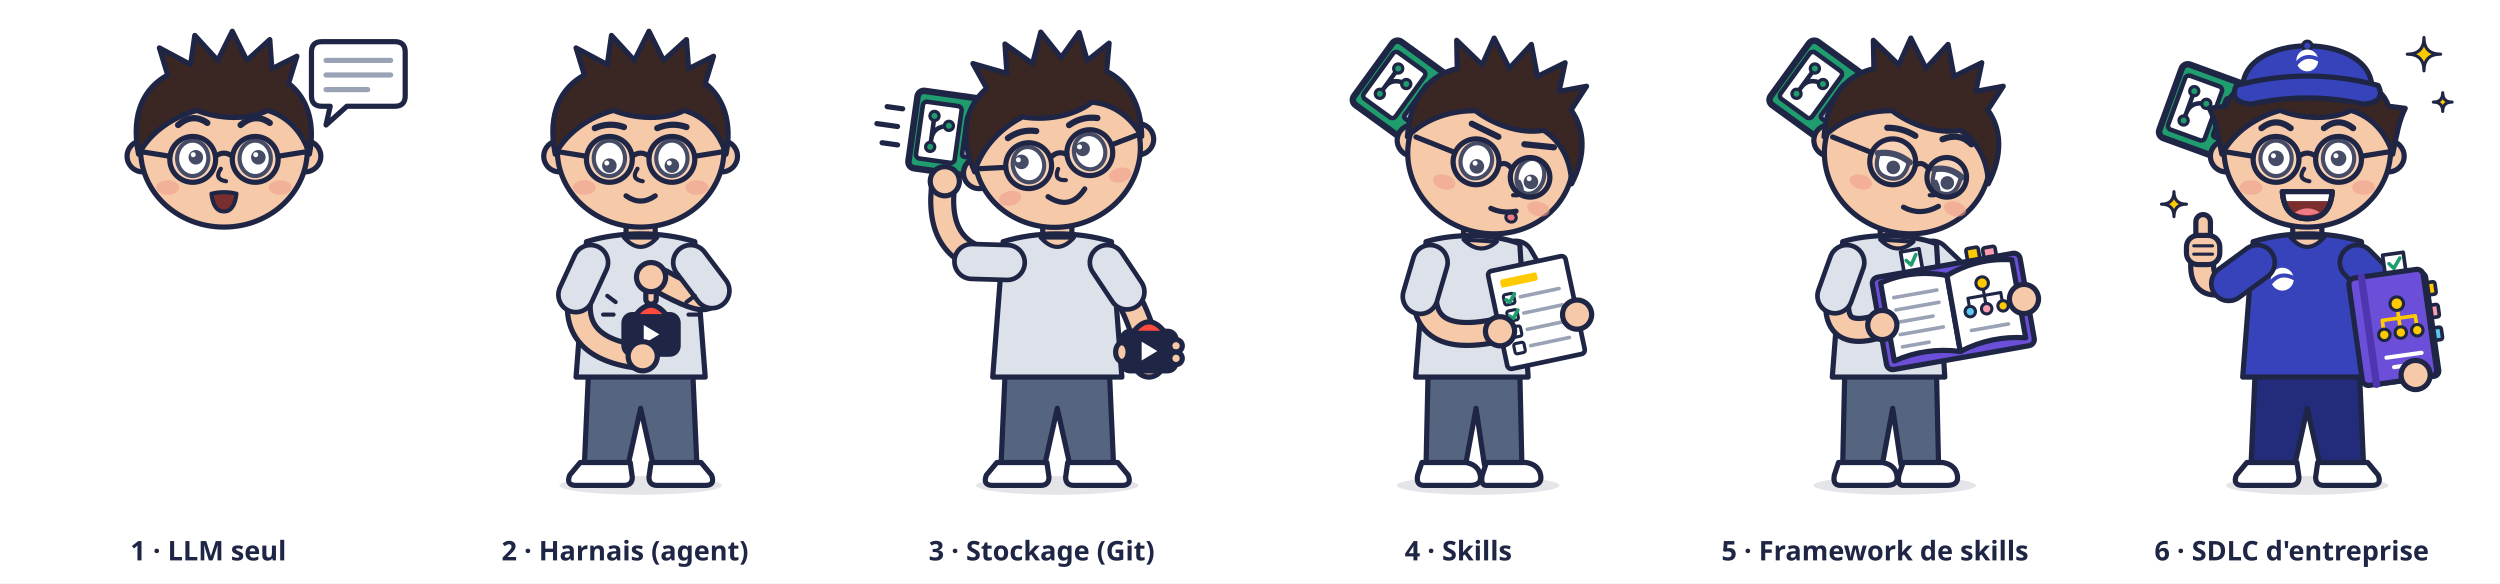
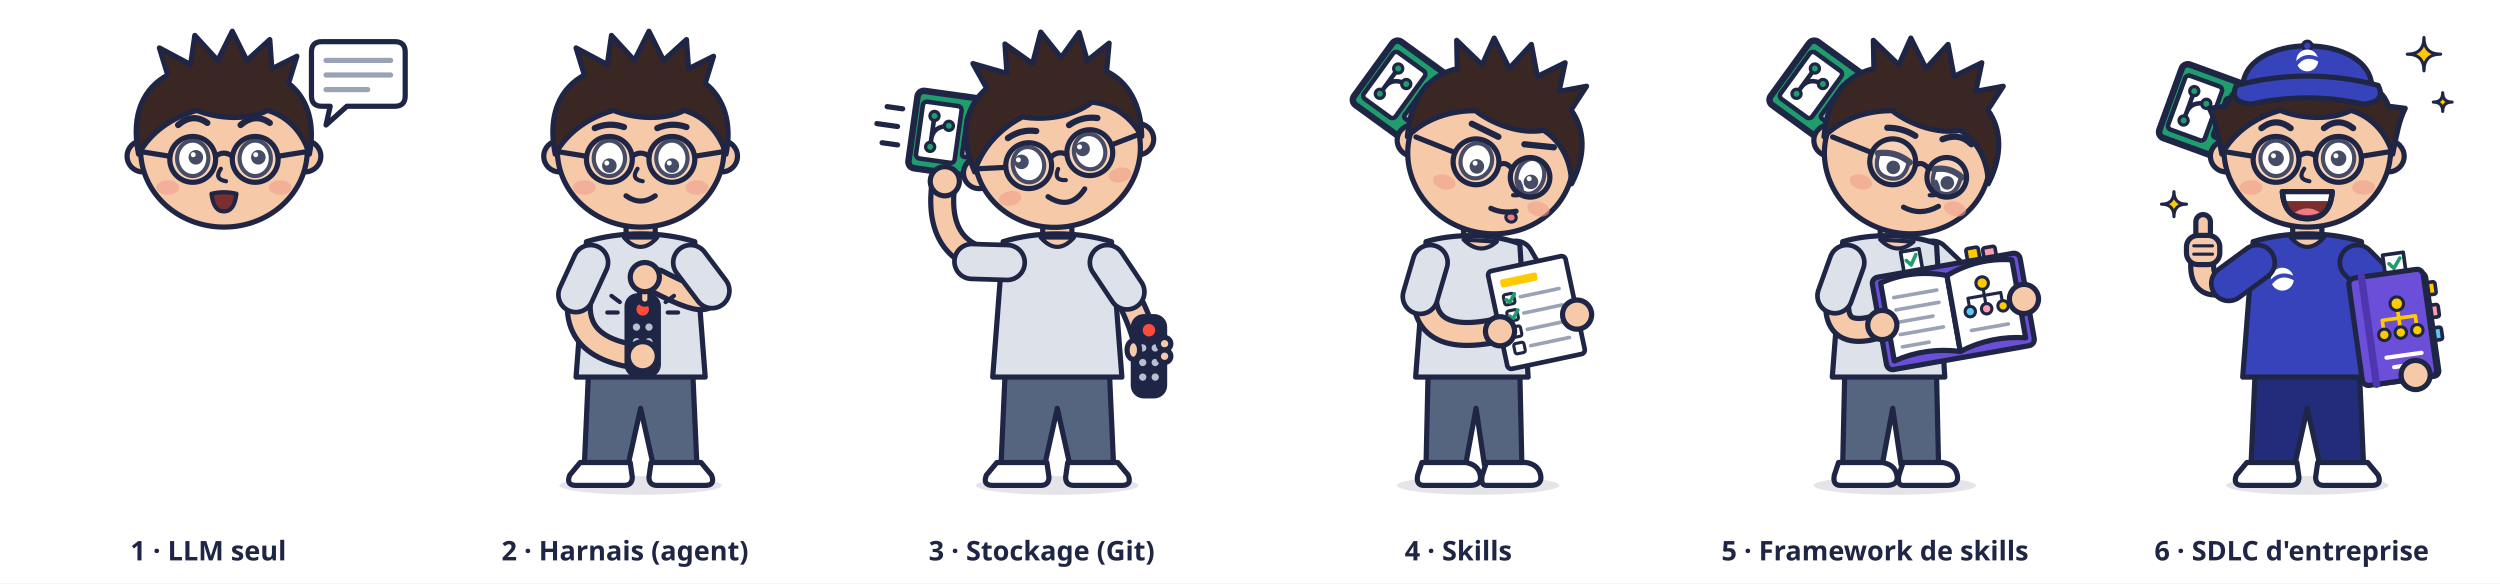
<svg xmlns="http://www.w3.org/2000/svg" width="2400" height="560" viewBox="0 0 2400 560" role="img">
  <rect width="100%" height="100%" fill="#FFFFFF" />
  <svg x="0" y="0" width="400" height="500" viewBox="0 0 400 500">
    <g transform="translate(215 0)" stroke="#1F2544" stroke-width="5" stroke-linecap="round" stroke-linejoin="round">
      <g transform="translate(0 144) rotate(0)">
        <circle cx="-78" cy="6" r="15" fill="#F6C9A8" />
        <circle cx="78" cy="6" r="15" fill="#F6C9A8" />
        <ellipse cx="0" cy="0" rx="80" ry="74" fill="#F6C9A8" />
        <path d="M-82 4C-90 -36 -76 -60 -54 -72L-62 -98L-32 -82L-28 -110L-6 -86L8 -114L22 -86L44 -106L46 -78L70 -90L62 -64C80 -50 88 -26 82 4C76 -16 62 -32 42 -38C22 -28 -6 -30 -26 -38C-48 -32 -70 -18 -82 4Z" fill="#3A2622" />
        <ellipse cx="-54" cy="36" rx="11" ry="7" fill="#F2A08E" opacity=".6" stroke="none" />
        <ellipse cx="54" cy="36" rx="11" ry="7" fill="#F2A08E" opacity=".6" stroke="none" />
        <path d="M-44 -24Q-30 -36 -16 -26M16 -24Q30 -36 44 -26" fill="none" stroke-width="6" />
        <ellipse cx="-30" cy="8" rx="15" ry="17" fill="#FFFFFF" stroke-width="4" />
        <circle cx="-27" cy="7" r="7" fill="#1F2544" stroke="none" />
        <circle cx="-29.5" cy="4.5" r="2.4" fill="#FFFFFF" stroke="none" />
        <ellipse cx="30" cy="8" rx="15" ry="17" fill="#FFFFFF" stroke-width="4" />
        <circle cx="33" cy="7" r="7" fill="#1F2544" stroke="none" />
        <circle cx="30.5" cy="4.5" r="2.4" fill="#FFFFFF" stroke="none" />
        <path d="M-3 18Q-10 28 2 30" fill="none" stroke-width="4" />
        <path d="M-12 42Q0 39 12 42Q10 59 0 59Q-10 59 -12 42Z" fill="#7A2E2E" stroke-width="4" />
        <circle cx="-30" cy="9" r="22" fill="#FFFFFF" fill-opacity=".18" stroke-width="5" />
        <circle cx="30" cy="9" r="22" fill="#FFFFFF" fill-opacity=".18" stroke-width="5" />
        <path d="M-8 6Q0 0 8 6M-52 6L-77 2M52 6L77 2" fill="none" stroke-width="5" />
      </g>
      <path d="M94 40H164Q174 40 174 50V92Q174 102 164 102H118L98 120L102 102H94Q84 102 84 92V50Q84 40 94 40Z" fill="#FFFFFF" />
      <path d="M98 58H160M98 72H160M98 86H138" fill="none" stroke="#9AA3B5" stroke-width="5" />
    </g>
  </svg>
  <text x="200" y="538" text-anchor="middle" font-family="Sora, system-ui, sans-serif" font-size="26" font-weight="600" fill="#1F2544">1 · LLM seul</text>
  <svg x="400" y="0" width="400" height="500" viewBox="0 0 400 500">
    <g transform="translate(215 0)" stroke="#1F2544" stroke-width="5" stroke-linecap="round" stroke-linejoin="round">
      <ellipse cx="0" cy="466" rx="78" ry="9" fill="#1F2544" opacity=".12" stroke="none" />
      <path d="M-50 356L50 356L54 446L12 446L0 392L-12 446L-54 446Z" fill="#56657F" />
      <path d="M-58 444L-10 444L-8 458Q-8 466 -16 466L-62 466Q-72 466 -68 456Z" fill="#FFFFFF" />
      <path d="M58 444L10 444L8 458Q8 466 16 466L62 466Q72 466 68 456Z" fill="#FFFFFF" />
      <rect x="-14" y="204" width="28" height="34" fill="#F6C9A8" />
      <path d="M-52 232C-20 222 20 222 52 232L62 362L-62 362Z" fill="#DDE2EA" />
      <path d="M-16 228Q0 246 16 228Z" fill="#F6C9A8" stroke-width="4" />
      <path d="M-48 252Q-84 330 -6 342" fill="none" stroke="#1F2544" stroke-width="27" />
      <path d="M-48 252Q-84 330 -6 342" fill="none" stroke="#F6C9A8" stroke-width="17" />
      <path d="M-48 252L-62.2 282.9" fill="none" stroke="#1F2544" stroke-width="38" />
      <path d="M-48 252L-62.2 282.9" fill="none" stroke="#DDE2EA" stroke-width="29" />
-       <path d="M48 252Q92 310 20 270" fill="none" stroke="#1F2544" stroke-width="27" />
-       <path d="M48 252Q92 310 20 270" fill="none" stroke="#F6C9A8" stroke-width="17" />
+       <path d="M48 252Q92 310 16 270" fill="none" stroke="#1F2544" stroke-width="27" />
+       <path d="M48 252Q92 310 16 270" fill="none" stroke="#F6C9A8" stroke-width="17" />
      <path d="M48 252L68.5 279.1" fill="none" stroke="#1F2544" stroke-width="38" />
      <path d="M48 252L68.5 279.1" fill="none" stroke="#DDE2EA" stroke-width="29" />
-       <rect x="-16" y="302" width="52" height="38" rx="8" fill="#1F2544" />
-       <path d="M-6 304Q10 282 26 304Z" fill="#FF4B3E" />
-       <path d="M3 312L18 321L3 330Z" fill="#FFFFFF" stroke="none" />
-       <path d="M-24 290L-32 284M44 290L52 284M-26 302H-36M46 302H56" fill="none" stroke-width="4" />
+       <rect x="-13" y="284" width="30" height="76" rx="10" fill="#1F2544" />
+       <circle cx="2" cy="297" r="6" fill="#FF4B3E" stroke="none" />
+       <circle cx="-4" cy="314" r="3.5" fill="#B7C0CE" stroke="none" />
+       <circle cx="8" cy="314" r="3.5" fill="#B7C0CE" stroke="none" />
+       <circle cx="-4" cy="328" r="3.5" fill="#B7C0CE" stroke="none" />
+       <circle cx="8" cy="328" r="3.5" fill="#B7C0CE" stroke="none" />
+       <circle cx="-4" cy="342" r="3.5" fill="#B7C0CE" stroke="none" />
+       <circle cx="8" cy="342" r="3.5" fill="#B7C0CE" stroke="none" />
+       <path d="M-20 290L-28 284M24 290L32 284M-22 300H-32M26 300H36" fill="none" stroke-width="4" />
      <circle cx="2" cy="342" r="14" fill="#F6C9A8" />
-       <rect x="5" y="266" width="10" height="26" rx="5" fill="#F6C9A8" />
-       <circle cx="10" cy="266" r="14" fill="#F6C9A8" />
+       <rect x="-1" y="266" width="10" height="26" rx="5" fill="#F6C9A8" />
+       <circle cx="4" cy="266" r="14" fill="#F6C9A8" />
      <g transform="translate(0 144) rotate(0)">
        <circle cx="-78" cy="6" r="15" fill="#F6C9A8" />
        <circle cx="78" cy="6" r="15" fill="#F6C9A8" />
        <ellipse cx="0" cy="0" rx="80" ry="74" fill="#F6C9A8" />
        <path d="M-82 4C-90 -36 -76 -60 -54 -72L-62 -98L-32 -82L-28 -110L-6 -86L8 -114L22 -86L44 -106L46 -78L70 -90L62 -64C80 -50 88 -26 82 4C76 -16 62 -32 42 -38C22 -28 -6 -30 -26 -38C-48 -32 -70 -18 -82 4Z" fill="#3A2622" />
        <ellipse cx="-54" cy="36" rx="11" ry="7" fill="#F2A08E" opacity=".6" stroke="none" />
        <ellipse cx="54" cy="36" rx="11" ry="7" fill="#F2A08E" opacity=".6" stroke="none" />
        <path d="M-44 -21Q-30 -27 -16 -22M16 -21Q30 -27 44 -22" fill="none" stroke-width="6" />
        <ellipse cx="-30" cy="8" rx="15" ry="17" fill="#FFFFFF" stroke-width="4" />
        <circle cx="-30" cy="15" r="7" fill="#1F2544" stroke="none" />
        <circle cx="-32.5" cy="12.5" r="2.4" fill="#FFFFFF" stroke="none" />
        <ellipse cx="30" cy="8" rx="15" ry="17" fill="#FFFFFF" stroke-width="4" />
        <circle cx="30" cy="15" r="7" fill="#1F2544" stroke="none" />
        <circle cx="27.5" cy="12.5" r="2.4" fill="#FFFFFF" stroke="none" />
        <path d="M-3 18Q-10 28 2 30" fill="none" stroke-width="4" />
        <path d="M-14 44Q0 54 14 44" fill="none" />
        <circle cx="-30" cy="9" r="22" fill="#FFFFFF" fill-opacity=".18" stroke-width="5" />
        <circle cx="30" cy="9" r="22" fill="#FFFFFF" fill-opacity=".18" stroke-width="5" />
        <path d="M-8 6Q0 0 8 6M-52 6L-77 2M52 6L77 2" fill="none" stroke-width="5" />
      </g>
    </g>
  </svg>
  <text x="600" y="538" text-anchor="middle" font-family="Sora, system-ui, sans-serif" font-size="26" font-weight="600" fill="#1F2544">2 · Harnais (agent)</text>
  <svg x="800" y="0" width="400" height="500" viewBox="0 0 400 500">
    <g transform="translate(215 0)" stroke="#1F2544" stroke-width="5" stroke-linecap="round" stroke-linejoin="round">
      <ellipse cx="0" cy="466" rx="78" ry="9" fill="#1F2544" opacity=".12" stroke="none" />
      <path d="M-50 356L50 356L54 446L12 446L0 392L-12 446L-54 446Z" fill="#56657F" />
      <path d="M-58 444L-10 444L-8 458Q-8 466 -16 466L-62 466Q-72 466 -68 456Z" fill="#FFFFFF" />
      <path d="M58 444L10 444L8 458Q8 466 16 466L62 466Q72 466 68 456Z" fill="#FFFFFF" />
      <rect x="-14" y="204" width="28" height="34" fill="#F6C9A8" />
      <path d="M-52 232C-20 222 20 222 52 232L62 362L-62 362Z" fill="#DDE2EA" />
      <path d="M-16 228Q0 246 16 228Z" fill="#F6C9A8" stroke-width="4" />
      <path d="M-48 252Q-116 250 -110 182" fill="none" stroke="#1F2544" stroke-width="27" />
      <path d="M-48 252Q-116 250 -110 182" fill="none" stroke="#F6C9A8" stroke-width="17" />
      <path d="M-48 252L-82.0 251.0" fill="none" stroke="#1F2544" stroke-width="38" />
      <path d="M-48 252L-82.0 251.0" fill="none" stroke="#DDE2EA" stroke-width="29" />
      <path d="M48 252Q80 300 86 336" fill="none" stroke="#1F2544" stroke-width="27" />
      <path d="M48 252Q80 300 86 336" fill="none" stroke="#F6C9A8" stroke-width="17" />
      <path d="M48 252L66.9 280.3" fill="none" stroke="#1F2544" stroke-width="38" />
      <path d="M48 252L66.9 280.3" fill="none" stroke="#DDE2EA" stroke-width="29" />
      <circle cx="88" cy="348" r="14" fill="#F6C9A8" />
-       <rect x="62" y="318" width="52" height="38" rx="8" fill="#1F2544" />
-       <path d="M72 320Q88 298 104 320Z" fill="#FF4B3E" />
-       <path d="M81 328L96 337L81 346Z" fill="#FFFFFF" stroke="none" />
-       <ellipse cx="62" cy="338" rx="6" ry="9" fill="#F6C9A8" />
-       <ellipse cx="114" cy="332" rx="6" ry="6" fill="#F6C9A8" />
-       <ellipse cx="114" cy="344" rx="6" ry="6" fill="#F6C9A8" />
+       <rect x="73" y="304" width="30" height="76" rx="10" fill="#1F2544" />
+       <circle cx="88" cy="317" r="6" fill="#FF4B3E" stroke="none" />
+       <circle cx="82" cy="334" r="3.5" fill="#B7C0CE" stroke="none" />
+       <circle cx="94" cy="334" r="3.5" fill="#B7C0CE" stroke="none" />
+       <circle cx="82" cy="348" r="3.5" fill="#B7C0CE" stroke="none" />
+       <circle cx="94" cy="348" r="3.5" fill="#B7C0CE" stroke="none" />
+       <circle cx="82" cy="362" r="3.5" fill="#B7C0CE" stroke="none" />
+       <circle cx="94" cy="362" r="3.5" fill="#B7C0CE" stroke="none" />
+       <ellipse cx="73" cy="336" rx="6" ry="9" fill="#F6C9A8" />
+       <ellipse cx="103" cy="330" rx="6" ry="6" fill="#F6C9A8" />
+       <ellipse cx="103" cy="342" rx="6" ry="6" fill="#F6C9A8" />
      <g transform="translate(0 144) rotate(-12)">
        <g transform="translate(-96 -36) rotate(20) scale(1.25)">
          <path d="M-40 -14H-52M-42 0H-58M-40 14H-52" fill="none" stroke-width="4" />
          <rect x="-30" y="-30" width="60" height="60" rx="5" fill="#1F9D6E" />
          <rect x="10" y="-16" width="18" height="32" rx="2" fill="#B7C0CE" stroke-width="3.5" />
          <rect x="-25" y="-22" width="30" height="44" rx="3" fill="#FFFFFF" stroke-width="3.5" />
          <path d="M-15 -12V12M-15 6Q-15 -4 -3 -6" fill="none" stroke-width="3.5" />
          <circle cx="-15" cy="-12" r="3.5" fill="#1F9D6E" stroke-width="2.5" />
          <circle cx="-15" cy="12" r="3.5" fill="#1F9D6E" stroke-width="2.5" />
          <circle cx="-3" cy="-6" r="3.5" fill="#1F9D6E" stroke-width="2.5" />
        </g>
        <circle cx="-78" cy="6" r="15" fill="#F6C9A8" />
        <circle cx="78" cy="6" r="15" fill="#F6C9A8" />
        <ellipse cx="0" cy="0" rx="80" ry="74" fill="#F6C9A8" />
        <path d="M-82 4C-90 -36 -76 -60 -54 -72L-62 -98L-32 -82L-28 -110L-6 -86L8 -114L22 -86L44 -106L46 -78L70 -90L62 -64C80 -50 88 -26 82 4C76 -16 62 -32 42 -38C22 -28 -6 -30 -26 -38C-48 -32 -70 -18 -82 4Z" fill="#3A2622" />
        <ellipse cx="-54" cy="36" rx="11" ry="7" fill="#F2A08E" opacity=".6" stroke="none" />
        <ellipse cx="54" cy="36" rx="11" ry="7" fill="#F2A08E" opacity=".6" stroke="none" />
        <path d="M-44 -21Q-30 -27 -16 -22M16 -21Q30 -27 44 -22" fill="none" stroke-width="6" />
        <ellipse cx="-30" cy="8" rx="15" ry="17" fill="#FFFFFF" stroke-width="4" />
        <circle cx="-36" cy="4" r="7" fill="#1F2544" stroke="none" />
        <circle cx="-38.5" cy="1.5" r="2.4" fill="#FFFFFF" stroke="none" />
        <ellipse cx="30" cy="8" rx="15" ry="17" fill="#FFFFFF" stroke-width="4" />
        <circle cx="24" cy="4" r="7" fill="#1F2544" stroke="none" />
        <circle cx="21.5" cy="1.5" r="2.4" fill="#FFFFFF" stroke="none" />
        <path d="M-3 18Q-10 28 2 30" fill="none" stroke-width="4" />
        <path d="M-18 42Q0 60 18 42" fill="none" />
        <circle cx="-30" cy="9" r="22" fill="#FFFFFF" fill-opacity=".18" stroke-width="5" />
        <circle cx="30" cy="9" r="22" fill="#FFFFFF" fill-opacity=".18" stroke-width="5" />
        <path d="M-8 6Q0 0 8 6M-52 6L-77 2M52 6L77 2" fill="none" stroke-width="5" />
      </g>
      <circle cx="-108" cy="174" r="14" fill="#F6C9A8" />
    </g>
  </svg>
  <text x="1000" y="538" text-anchor="middle" font-family="Sora, system-ui, sans-serif" font-size="26" font-weight="600" fill="#1F2544">3 · Stockage (Git)</text>
  <svg x="1200" y="0" width="400" height="500" viewBox="0 0 400 500">
    <g transform="translate(215 0)" stroke="#1F2544" stroke-width="5" stroke-linecap="round" stroke-linejoin="round">
      <ellipse cx="4" cy="466" rx="78" ry="9" fill="#1F2544" opacity=".12" stroke="none" />
      <path d="M-44 356L44 356L46 446L10 446L2 392L-8 446L-46 446Z" fill="#56657F" />
      <path d="M-50 444L-8 444Q4 446 6 456Q8 466 -4 466L-48 466Q-56 466 -54 456Z" fill="#FFFFFF" />
      <path d="M12 444L50 444Q62 446 64 456Q66 466 54 466L12 466Q6 466 8 456Z" fill="#FFFFFF" />
      <rect x="-10" y="204" width="28" height="34" fill="#F6C9A8" />
      <path d="M40 248Q70 300 94 302" fill="none" stroke="#1F2544" stroke-width="27" />
      <path d="M40 248Q70 300 94 302" fill="none" stroke="#F6C9A8" stroke-width="17" />
      <path d="M40 248L57.0 277.5" fill="none" stroke="#1F2544" stroke-width="38" />
      <path d="M40 248L57.0 277.5" fill="none" stroke="#DDE2EA" stroke-width="29" />
      <path d="M-46 232C-20 224 18 224 44 234L52 362L-56 362Z" fill="#DDE2EA" />
      <path d="M-10 230Q6 246 22 232Z" fill="#F6C9A8" stroke-width="4" />
-       <g transform="translate(60 300) rotate(-12)">
+       <g transform="translate(60 300) rotate(-12) scale(1)">
        <rect x="-38" y="-48" width="76" height="96" rx="4" fill="#FFFFFF" stroke-width="4.5" />
        <rect x="-28" y="-38" width="36" height="8" rx="2" fill="#FFCB00" stroke="none" />
        <rect x="-28" y="-23" width="10" height="10" rx="2" fill="#FFFFFF" stroke-width="3" />
        <path d="M-12 -18H26" fill="none" stroke="#9AA3B5" stroke-width="3.5" />
        <path d="M-26 -18L-23 -15L-17 -22" fill="none" stroke="#1F9D6E" stroke-width="3.5" />
        <rect x="-28" y="-7" width="10" height="10" rx="2" fill="#FFFFFF" stroke-width="3" />
        <path d="M-12 -2H26" fill="none" stroke="#9AA3B5" stroke-width="3.5" />
        <path d="M-26 -2L-23 1L-17 -6" fill="none" stroke="#1F9D6E" stroke-width="3.5" />
        <rect x="-28" y="9" width="10" height="10" rx="2" fill="#FFFFFF" stroke-width="3" />
        <path d="M-12 14H26" fill="none" stroke="#9AA3B5" stroke-width="3.5" />
        <rect x="-28" y="25" width="10" height="10" rx="2" fill="#FFFFFF" stroke-width="3" />
        <path d="M-12 30H26" fill="none" stroke="#9AA3B5" stroke-width="3.5" />
      </g>
      <path d="M-42 252Q-66 334 18 318" fill="none" stroke="#1F2544" stroke-width="27" />
      <path d="M-42 252Q-66 334 18 318" fill="none" stroke="#F6C9A8" stroke-width="17" />
      <path d="M-42 252L-51.6 284.6" fill="none" stroke="#1F2544" stroke-width="38" />
      <path d="M-42 252L-51.6 284.6" fill="none" stroke="#DDE2EA" stroke-width="29" />
      <circle cx="25" cy="318" r="14" fill="#F6C9A8" />
      <circle cx="99" cy="302" r="14" fill="#F6C9A8" />
      <g transform="translate(16 150) rotate(16)">
        <g transform="translate(-96 -36) rotate(20) scale(1.25)">
          <rect x="-30" y="-30" width="60" height="60" rx="5" fill="#1F9D6E" />
          <rect x="10" y="-16" width="18" height="32" rx="2" fill="#B7C0CE" stroke-width="3.5" />
          <rect x="-25" y="-22" width="30" height="44" rx="3" fill="#FFFFFF" stroke-width="3.5" />
          <path d="M-15 -12V12M-15 6Q-15 -4 -3 -6" fill="none" stroke-width="3.5" />
          <circle cx="-15" cy="-12" r="3.5" fill="#1F9D6E" stroke-width="2.5" />
          <circle cx="-15" cy="12" r="3.5" fill="#1F9D6E" stroke-width="2.5" />
          <circle cx="-3" cy="-6" r="3.5" fill="#1F9D6E" stroke-width="2.5" />
        </g>
        <circle cx="-76" cy="6" r="15" fill="#F6C9A8" />
        <ellipse cx="0" cy="0" rx="80" ry="74" fill="#F6C9A8" />
        <path d="M-82 4C-90 -36 -76 -60 -54 -72L-62 -98L-32 -82L-28 -110L-6 -86L8 -114L22 -86L44 -106L46 -78L70 -90L62 -64C80 -50 88 -26 82 4C76 -16 62 -32 42 -38C22 -28 -6 -30 -26 -38C-48 -32 -70 -18 -82 4Z" fill="#3A2622" />
        <ellipse cx="-36" cy="36" rx="11" ry="7" fill="#F2A08E" opacity=".6" stroke="none" />
        <ellipse cx="58" cy="36" rx="11" ry="7" fill="#F2A08E" opacity=".6" stroke="none" />
        <path d="M-26 -25L2 -20M28 -20L56 -25" fill="none" stroke-width="6" />
        <ellipse cx="-12" cy="8" rx="15" ry="17" fill="#FFFFFF" stroke-width="4" />
        <circle cx="-10" cy="13" r="7" fill="#1F2544" stroke="none" />
        <circle cx="-12.5" cy="10.5" r="2.4" fill="#FFFFFF" stroke="none" />
        <ellipse cx="42" cy="8" rx="13" ry="17" fill="#FFFFFF" stroke-width="4" />
        <circle cx="44" cy="13" r="7" fill="#1F2544" stroke="none" />
        <circle cx="41.5" cy="10.5" r="2.4" fill="#FFFFFF" stroke="none" />
        <path d="M33 16Q44 28 31 30" fill="none" stroke-width="4" />
        <ellipse cx="35" cy="51" rx="5" ry="4.5" fill="#F07A86" stroke-width="3" />
        <path d="M14 48Q26 50 38 44" fill="none" />
        <circle cx="-12" cy="9" r="22" fill="#FFFFFF" fill-opacity=".18" stroke-width="5" />
        <circle cx="42" cy="9" r="19" fill="#FFFFFF" fill-opacity=".18" stroke-width="5" />
        <path d="M10 6Q15 0 23 6M-34 6L-74 2" fill="none" stroke-width="5" />
      </g>
    </g>
  </svg>
  <text x="1400" y="538" text-anchor="middle" font-family="Sora, system-ui, sans-serif" font-size="26" font-weight="600" fill="#1F2544">4 · Skills</text>
  <svg x="1600" y="0" width="400" height="500" viewBox="0 0 400 500">
    <g transform="translate(215 0)" stroke="#1F2544" stroke-width="5" stroke-linecap="round" stroke-linejoin="round">
      <ellipse cx="4" cy="466" rx="78" ry="9" fill="#1F2544" opacity=".12" stroke="none" />
      <path d="M-44 356L44 356L46 446L10 446L2 392L-8 446L-46 446Z" fill="#56657F" />
      <path d="M-50 444L-8 444Q4 446 6 456Q8 466 -4 466L-48 466Q-56 466 -54 456Z" fill="#FFFFFF" />
      <path d="M12 444L50 444Q62 446 64 456Q66 466 54 466L12 466Q6 466 8 456Z" fill="#FFFFFF" />
      <rect x="-10" y="204" width="28" height="34" fill="#F6C9A8" />
      <path d="M40 248Q84 290 122 286" fill="none" stroke="#1F2544" stroke-width="27" />
      <path d="M40 248Q84 290 122 286" fill="none" stroke="#F6C9A8" stroke-width="17" />
      <path d="M40 248L64.6 271.5" fill="none" stroke="#1F2544" stroke-width="38" />
      <path d="M40 248L64.6 271.5" fill="none" stroke="#DDE2EA" stroke-width="29" />
      <path d="M-46 232C-20 224 18 224 44 234L52 362L-56 362Z" fill="#DDE2EA" />
      <path d="M-10 230Q6 246 22 232Z" fill="#F6C9A8" stroke-width="4" />
      <g transform="translate(60 298) rotate(-10)">
        <rect x="22" y="-56" width="12" height="16" rx="2" fill="#FFCB00" stroke-width="3.5" />
        <rect x="38" y="-54" width="12" height="14" rx="2" fill="#FF9DB0" stroke-width="3.5" />
        <rect x="-40" y="-64" width="18" height="26" fill="#FFFFFF" stroke-width="3.5" />
        <path d="M-36 -55L-32 -50L-26 -59" fill="none" stroke="#1F9D6E" stroke-width="3.5" />
        <rect x="-72" y="-44" width="144" height="90" rx="6" fill="#6B4FD8" />
        <path d="M-64 -38Q-32 -46 0 -34L0 40Q-32 30 -64 38Z" fill="#FFFFFF" />
        <path d="M64 -38Q32 -46 0 -34L0 40Q32 30 64 38Z" fill="#FFFFFF" />
        <path d="M-54 -22H-12M-54 -10H-12M-54 2H-20M-54 14H-12M-54 26H-28" fill="none" stroke="#9AA3B5" stroke-width="3.5" />
        <path d="M32 -16V-9M16 -9H48M16 -9V-2M32 -9V-2M48 -9V-2" fill="none" stroke="#1F2544" stroke-width="3" />
        <circle cx="32" cy="-21" r="6" fill="#FFCB00" stroke-width="3" />
        <circle cx="16" cy="4" r="5" fill="#5CC8F0" stroke-width="3" />
        <circle cx="32" cy="4" r="5" fill="#FF9DB0" stroke-width="3" />
        <circle cx="48" cy="4" r="5" fill="#FFCB00" stroke-width="3" />
        <path d="M14 22H50" fill="none" stroke="#9AA3B5" stroke-width="3.5" />
      </g>
      <path d="M-42 252Q-70 330 -14 314" fill="none" stroke="#1F2544" stroke-width="27" />
      <path d="M-42 252Q-70 330 -14 314" fill="none" stroke="#F6C9A8" stroke-width="17" />
      <path d="M-42 252L-53.5 284.0" fill="none" stroke="#1F2544" stroke-width="38" />
      <path d="M-42 252L-53.5 284.0" fill="none" stroke="#DDE2EA" stroke-width="29" />
      <circle cx="-8" cy="312" r="14" fill="#F6C9A8" />
      <circle cx="128" cy="287" r="14" fill="#F6C9A8" />
      <g transform="translate(16 150) rotate(16)">
        <g transform="translate(-96 -36) rotate(20) scale(1.25)">
          <rect x="-30" y="-30" width="60" height="60" rx="5" fill="#1F9D6E" />
          <rect x="10" y="-16" width="18" height="32" rx="2" fill="#B7C0CE" stroke-width="3.5" />
          <rect x="-25" y="-22" width="30" height="44" rx="3" fill="#FFFFFF" stroke-width="3.5" />
          <path d="M-15 -12V12M-15 6Q-15 -4 -3 -6" fill="none" stroke-width="3.5" />
          <circle cx="-15" cy="-12" r="3.5" fill="#1F9D6E" stroke-width="2.5" />
          <circle cx="-15" cy="12" r="3.5" fill="#1F9D6E" stroke-width="2.5" />
          <circle cx="-3" cy="-6" r="3.5" fill="#1F9D6E" stroke-width="2.5" />
        </g>
        <circle cx="-76" cy="6" r="15" fill="#F6C9A8" />
        <ellipse cx="0" cy="0" rx="80" ry="74" fill="#F6C9A8" />
        <path d="M-82 4C-90 -36 -76 -60 -54 -72L-62 -98L-32 -82L-28 -110L-6 -86L8 -114L22 -86L44 -106L46 -78L70 -90L62 -64C80 -50 88 -26 82 4C76 -16 62 -32 42 -38C22 -28 -6 -30 -26 -38C-48 -32 -70 -18 -82 4Z" fill="#3A2622" />
        <ellipse cx="-36" cy="36" rx="11" ry="7" fill="#F2A08E" opacity=".6" stroke="none" />
        <ellipse cx="58" cy="36" rx="11" ry="7" fill="#F2A08E" opacity=".6" stroke="none" />
        <path d="M-26 -21Q-12 -25 2 -21M28 -25Q42 -36 56 -28" fill="none" stroke-width="6" />
        <path d="M-27 5Q-12 -1 3 5Q4 25 -12 25Q-28 25 -27 5Z" fill="#FFFFFF" stroke-width="4" />
        <circle cx="-10" cy="14" r="6.5" fill="#1F2544" stroke="none" />
        <path d="M-28 5Q-12 -2 4 5" fill="none" stroke-width="6" />
        <path d="M29 5Q42 -1 55 5Q56 25 42 25Q28 25 29 5Z" fill="#FFFFFF" stroke-width="4" />
        <circle cx="44" cy="14" r="6.5" fill="#1F2544" stroke="none" />
        <path d="M28 5Q42 -2 56 5" fill="none" stroke-width="6" />
        <path d="M33 16Q44 28 31 30" fill="none" stroke-width="4" />
        <path d="M10 48Q28 52 42 38" fill="none" />
        <circle cx="-12" cy="9" r="22" fill="#FFFFFF" fill-opacity=".18" stroke-width="5" />
        <circle cx="42" cy="9" r="19" fill="#FFFFFF" fill-opacity=".18" stroke-width="5" />
        <path d="M10 6Q15 0 23 6M-34 6L-74 2" fill="none" stroke-width="5" />
      </g>
    </g>
  </svg>
  <text x="1800" y="538" text-anchor="middle" font-family="Sora, system-ui, sans-serif" font-size="26" font-weight="600" fill="#1F2544">5 · Framework de skills</text>
  <svg x="2000" y="0" width="400" height="500" viewBox="0 0 400 500">
    <g transform="translate(215 0)" stroke="#1F2544" stroke-width="5" stroke-linecap="round" stroke-linejoin="round">
      <ellipse cx="0" cy="466" rx="78" ry="9" fill="#1F2544" opacity=".12" stroke="none" />
      <path d="M-50 356L50 356L54 446L12 446L0 392L-12 446L-54 446Z" fill="#232C7A" />
      <path d="M-58 444L-10 444L-8 458Q-8 466 -16 466L-62 466Q-72 466 -68 456Z" fill="#FFFFFF" />
      <path d="M58 444L10 444L8 458Q8 466 16 466L62 466Q72 466 68 456Z" fill="#FFFFFF" />
      <rect x="-14" y="204" width="28" height="34" fill="#F6C9A8" />
      <path d="M-52 232C-20 222 20 222 52 232L62 362L-62 362Z" fill="#3643BA" />
      <path d="M-16 228Q0 246 16 228Z" fill="#F6C9A8" stroke-width="4" />
      <g transform="translate(-24 268) scale(1.1)" stroke="none">
        <circle r="10" fill="#FFFFFF" />
        <path d="M-10 3Q-2 -7 10 -1" fill="none" stroke="#3643BA" stroke-width="3.5" />
      </g>
      <path d="M-48 252Q-108 296 -100 244" fill="none" stroke="#1F2544" stroke-width="27" />
      <path d="M-48 252Q-108 296 -100 244" fill="none" stroke="#F6C9A8" stroke-width="17" />
      <path d="M-48 252L-75.4 272.1" fill="none" stroke="#1F2544" stroke-width="38" />
      <path d="M-48 252L-75.4 272.1" fill="none" stroke="#3643BA" stroke-width="29" />
      <path d="M48 252Q96 300 102 350" fill="none" stroke="#1F2544" stroke-width="27" />
      <path d="M48 252Q96 300 102 350" fill="none" stroke="#F6C9A8" stroke-width="17" />
      <path d="M48 252L72.0 276.0" fill="none" stroke="#1F2544" stroke-width="38" />
      <path d="M48 252L72.0 276.0" fill="none" stroke="#3643BA" stroke-width="29" />
      <g transform="translate(84 314) rotate(-8)">
        <rect x="-2" y="-70" width="20" height="30" fill="#FFFFFF" stroke-width="3.5" />
        <path d="M3 -61L7 -56L14 -65" fill="none" stroke="#1F9D6E" stroke-width="3.5" />
        <rect x="30" y="-38" width="14" height="12" rx="2" fill="#FFCB00" stroke-width="3.5" />
        <rect x="30" y="-16" width="14" height="12" rx="2" fill="#FF9DB0" stroke-width="3.5" />
        <rect x="30" y="6" width="14" height="12" rx="2" fill="#5CC8F0" stroke-width="3.5" />
        <rect x="-30" y="-48" width="66" height="100" rx="5" fill="#FFFFFF" />
        <rect x="-38" y="-52" width="72" height="104" rx="6" fill="#6B4FD8" />
        <path d="M-25 -52V52" fill="none" stroke="#4E36B0" stroke-width="7" />
        <path d="M5 -15V-8M-11 -8H21M-11 -8V0M5 -8V0M21 -8V0" fill="none" stroke="#FFCB00" stroke-width="3.5" />
        <circle cx="5" cy="-22" r="6.5" fill="#FFCB00" stroke-width="3" />
        <circle cx="-11" cy="6" r="5.5" fill="#FFCB00" stroke-width="3" />
        <circle cx="5" cy="6" r="5.5" fill="#FFCB00" stroke-width="3" />
        <circle cx="21" cy="6" r="5.5" fill="#FFCB00" stroke-width="3" />
        <path d="M-12 28H22M-6 38H16" fill="none" stroke="#FFFFFF" stroke-width="4" />
      </g>
      <rect x="-107" y="206" width="14" height="26" rx="7" fill="#F6C9A8" />
      <rect x="-116" y="226" width="32" height="28" rx="11" fill="#F6C9A8" />
      <path d="M-109 236H-91M-109 244H-91" fill="none" stroke-width="3" />
      <circle cx="104" cy="360" r="14" fill="#F6C9A8" />
      <g transform="translate(0 144) rotate(0)">
        <g transform="translate(-96 -36) rotate(20) scale(1.25)">
          <rect x="-30" y="-30" width="60" height="60" rx="5" fill="#1F9D6E" />
          <rect x="10" y="-16" width="18" height="32" rx="2" fill="#B7C0CE" stroke-width="3.5" />
          <rect x="-25" y="-22" width="30" height="44" rx="3" fill="#FFFFFF" stroke-width="3.5" />
          <path d="M-15 -12V12M-15 6Q-15 -4 -3 -6" fill="none" stroke-width="3.5" />
          <circle cx="-15" cy="-12" r="3.5" fill="#1F9D6E" stroke-width="2.5" />
          <circle cx="-15" cy="12" r="3.5" fill="#1F9D6E" stroke-width="2.5" />
          <circle cx="-3" cy="-6" r="3.5" fill="#1F9D6E" stroke-width="2.5" />
        </g>
        <circle cx="-78" cy="6" r="15" fill="#F6C9A8" />
        <circle cx="78" cy="6" r="15" fill="#F6C9A8" />
        <ellipse cx="0" cy="0" rx="80" ry="74" fill="#F6C9A8" />
        <path d="M-82 4C-86 -16 -88 -28 -94 -40L-78 -42C-74 -54 -66 -60 -56 -62L56 -62C66 -60 74 -54 78 -42L94 -40C88 -28 86 -16 82 4C76 -16 62 -32 42 -38C22 -28 -6 -30 -26 -38C-48 -32 -70 -18 -82 4Z" fill="#3A2622" />
        <ellipse cx="-54" cy="36" rx="11" ry="7" fill="#F2A08E" opacity=".6" stroke="none" />
        <ellipse cx="54" cy="36" rx="11" ry="7" fill="#F2A08E" opacity=".6" stroke="none" />
        <path d="M-44 -21Q-30 -32 -16 -21M16 -21Q30 -32 44 -21" fill="none" stroke-width="6" />
        <ellipse cx="-30" cy="8" rx="15" ry="17" fill="#FFFFFF" stroke-width="4" />
        <circle cx="-30" cy="8" r="7.5" fill="#1F2544" stroke="none" />
        <circle cx="-32.5" cy="5.5" r="2.4" fill="#FFFFFF" stroke="none" />
        <ellipse cx="30" cy="8" rx="15" ry="17" fill="#FFFFFF" stroke-width="4" />
        <circle cx="30" cy="8" r="7.5" fill="#1F2544" stroke="none" />
        <circle cx="27.5" cy="5.5" r="2.4" fill="#FFFFFF" stroke="none" />
        <path d="M-3 18Q-10 28 2 30" fill="none" stroke-width="4" />
        <path d="M-24 40L24 40Q22 66 0 66Q-22 66 -24 40Z" fill="#7A2E2E" />
        <path d="M-21 42L21 42L20 49L-20 49Z" fill="#FFFFFF" stroke="none" />
        <path d="M-12 60Q0 52 12 60Q0 65 -12 60Z" fill="#F07A86" stroke="none" />
        <path d="M-24 40L24 40Q22 66 0 66Q-22 66 -24 40Z" fill="none" />
        <circle cx="-30" cy="9" r="22" fill="#FFFFFF" fill-opacity=".18" stroke-width="5" />
        <circle cx="30" cy="9" r="22" fill="#FFFFFF" fill-opacity=".18" stroke-width="5" />
        <path d="M-8 6Q0 0 8 6M-52 6L-77 2M52 6L77 2" fill="none" stroke-width="5" />
        <path d="M-62 -58C-64 -114 64 -114 62 -58Z" fill="#3643BA" />
        <circle cx="0" cy="-100" r="4.5" fill="#3643BA" stroke-width="3" />
        <g transform="translate(0 -86) scale(1.05)" stroke="none">
          <circle r="10" fill="#FFFFFF" />
          <path d="M-10 3Q-2 -7 10 -1" fill="none" stroke="#3643BA" stroke-width="3.5" />
        </g>
        <path d="M-68 -62Q0 -80 68 -62Q76 -46 54 -44Q0 -56 -54 -44Q-76 -46 -68 -62Z" fill="#3643BA" />
      </g>
      <path d="M-128 184 Q-128 196 -116 196 Q-128 196 -128 208 Q-128 196 -140 196 Q-128 196 -128 184 Z" fill="#FFCB00" stroke-width="3" />
      <path d="M112 36 Q112 52 128 52 Q112 52 112 68 Q112 52 96 52 Q112 52 112 36 Z" fill="#FFCB00" stroke-width="3" />
      <path d="M130 89 Q130 98 139 98 Q130 98 130 107 Q130 98 121 98 Q130 98 130 89 Z" fill="#FFCB00" stroke-width="3" />
    </g>
  </svg>
  <text x="2200" y="538" text-anchor="middle" font-family="Sora, system-ui, sans-serif" font-size="26" font-weight="600" fill="#1F2544">6 · SDLC d'entreprise</text>
</svg>
